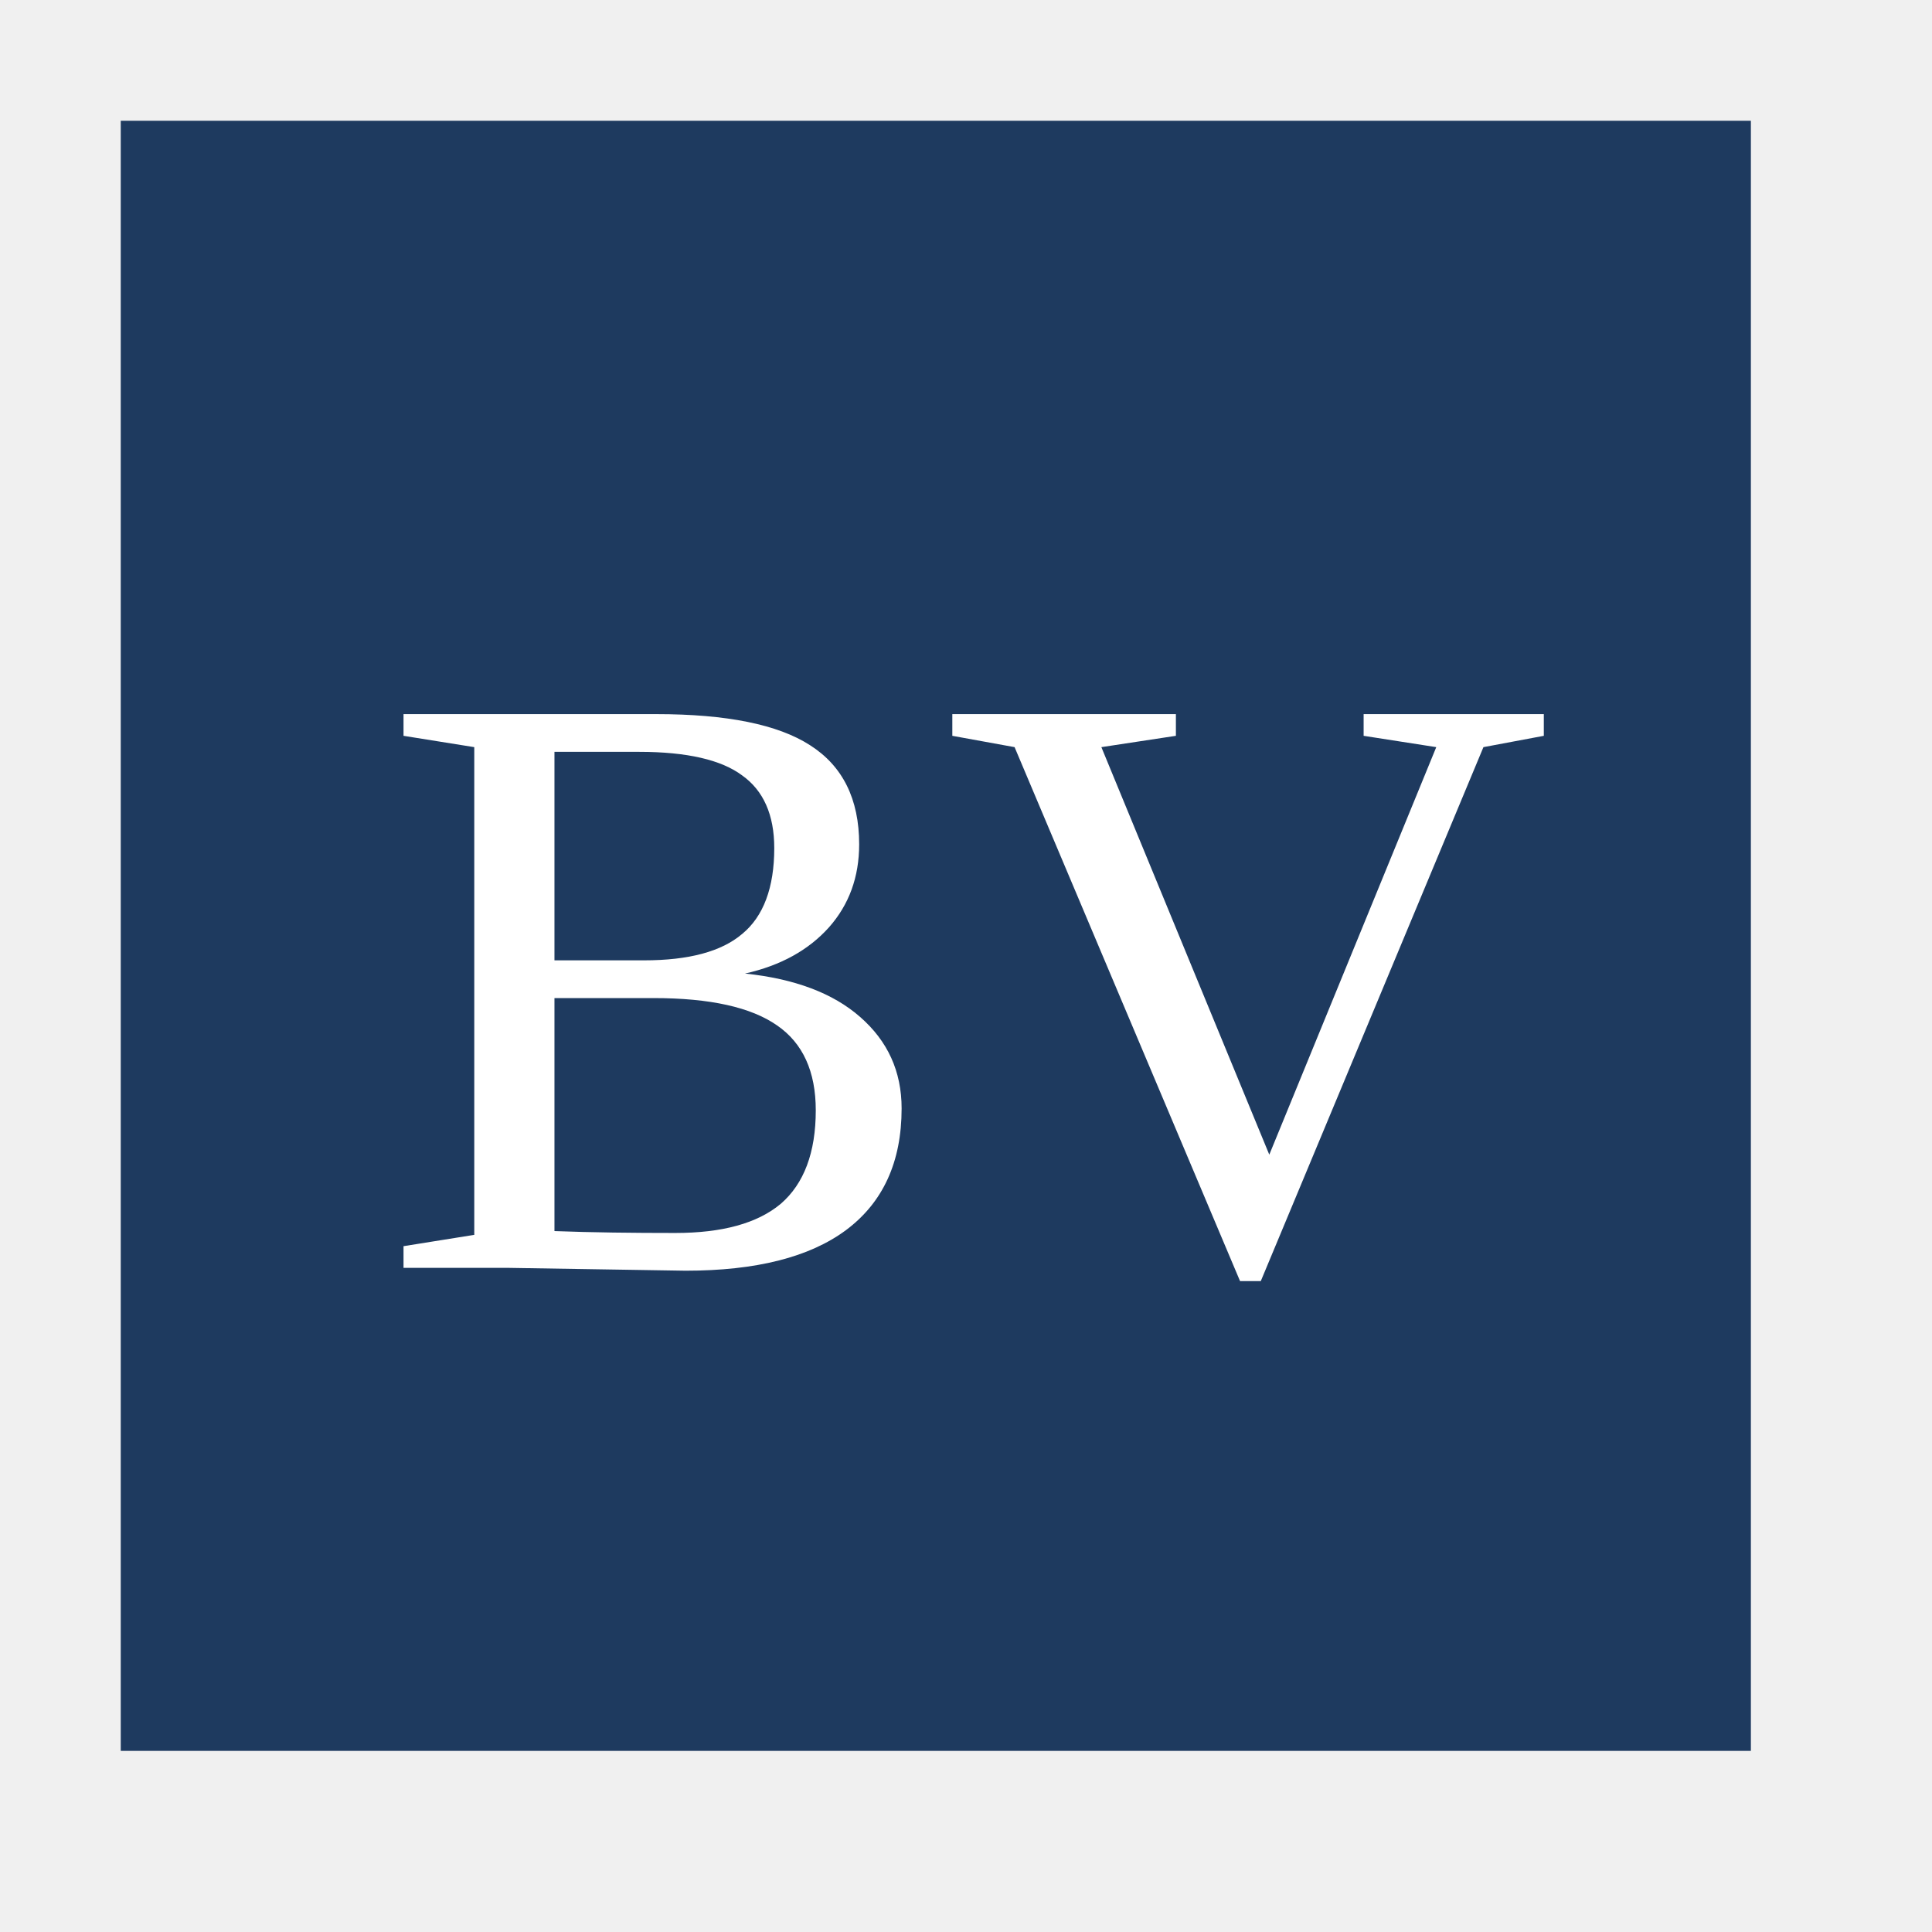
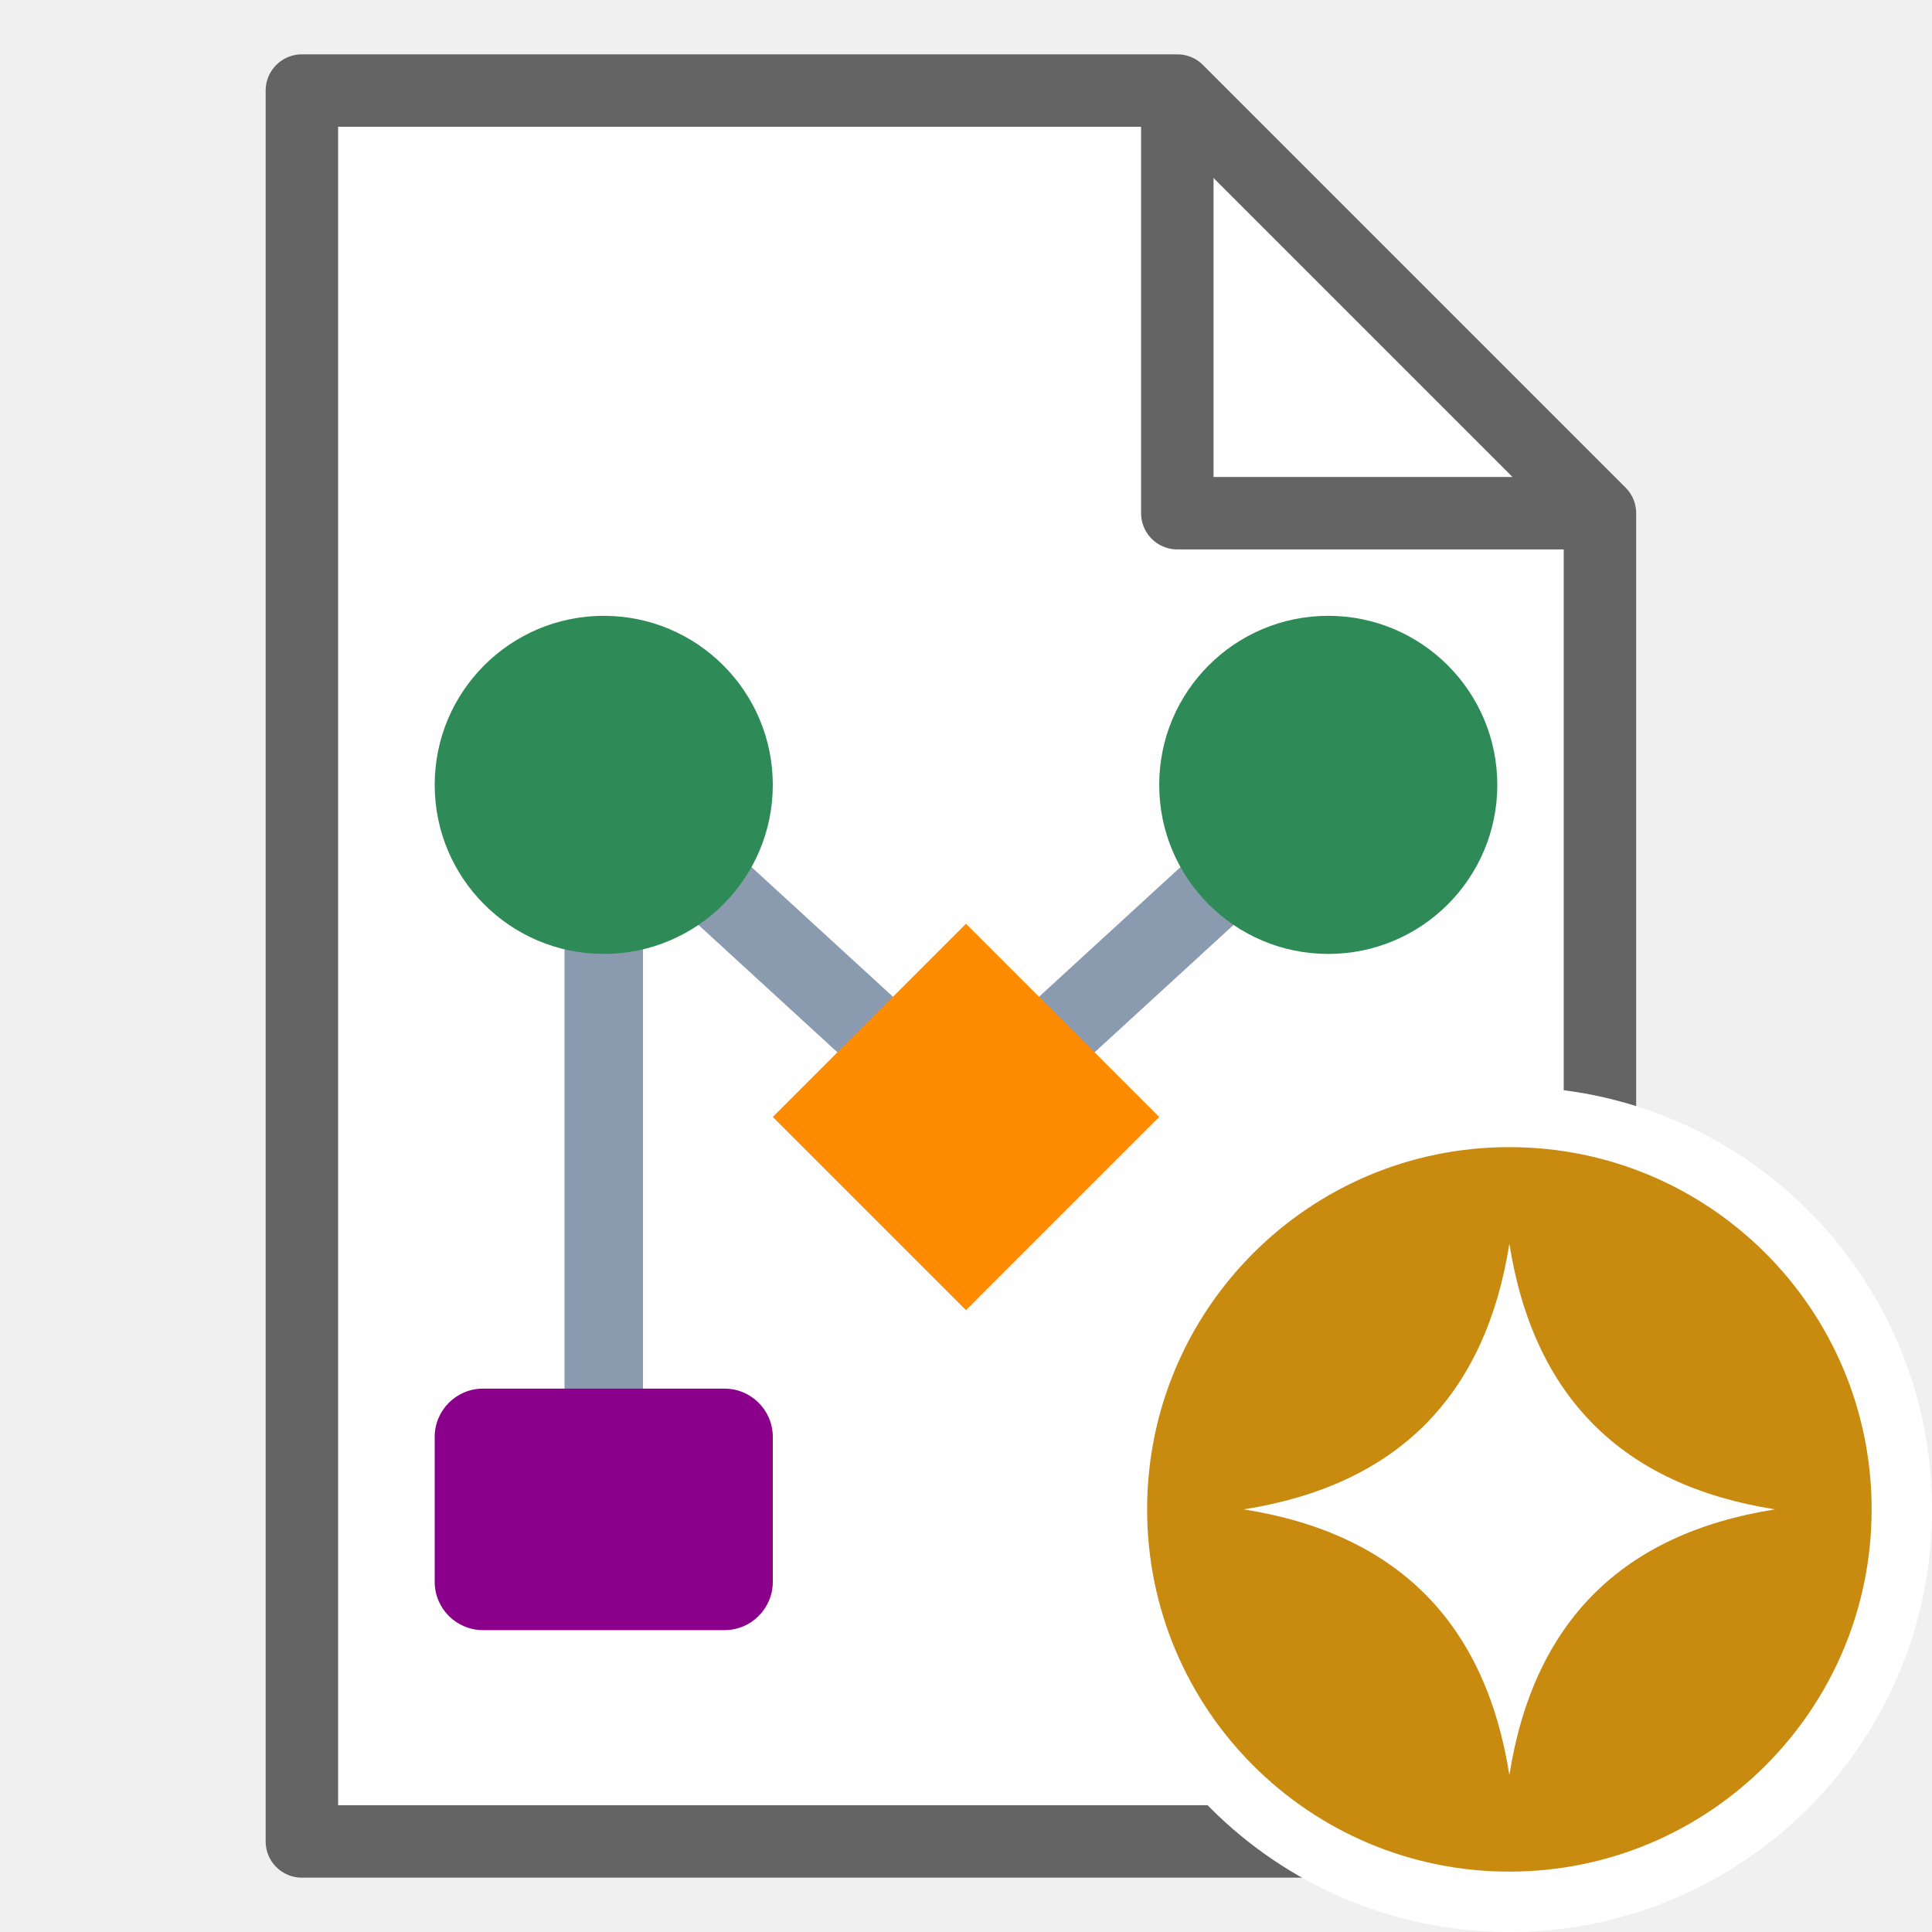
<svg xmlns="http://www.w3.org/2000/svg" width="32" height="32" viewBox="0 0 32 32">
-   <rect x="2" y="2" width="27" height="27" fill="#1e3a5f" />
-   <text x="16" y="21" font-size="14" fill="white" text-anchor="middle">BV</text>
+   <path d="M5 1.5 H19.5 L26.5 8.5 V30.5 H5 Z" fill="#fefefe" stroke="#646464" stroke-width="1.2" stroke-linejoin="round" />
+   <path d="M19.5 1.5 V8.5 H26.5" fill="none" stroke="#646464" stroke-width="1.2" stroke-linejoin="round" />
+   <path d="M10 13 L16 18.5 L22 13 M10 13 V25" fill="none" stroke="#8a9bb0" stroke-width="1.3" />
+   <circle cx="10" cy="13" r="2.8" fill="#2e8b57" />
+   <circle cx="22" cy="13" r="2.8" fill="#2e8b57" />
+   <path d="M16 15.3 L19.2 18.5 L16 21.7 L12.8 18.5 Z" fill="#ff8c00" />
+   <rect x="7.2" y="23" width="5.6" height="4" rx="0.8" fill="#8b008b" />
+   <circle cx="25" cy="25" r="6.5" fill="#c98a10" stroke="white" stroke-width="1" />
+   <path d="M25 20.6 Q25.6 24.4 29.4 25 Q25.6 25.6 25 29.4 Q24.4 25.6 20.6 25 Q24.4 24.4 25 20.6 Z" fill="white" />
</svg>
